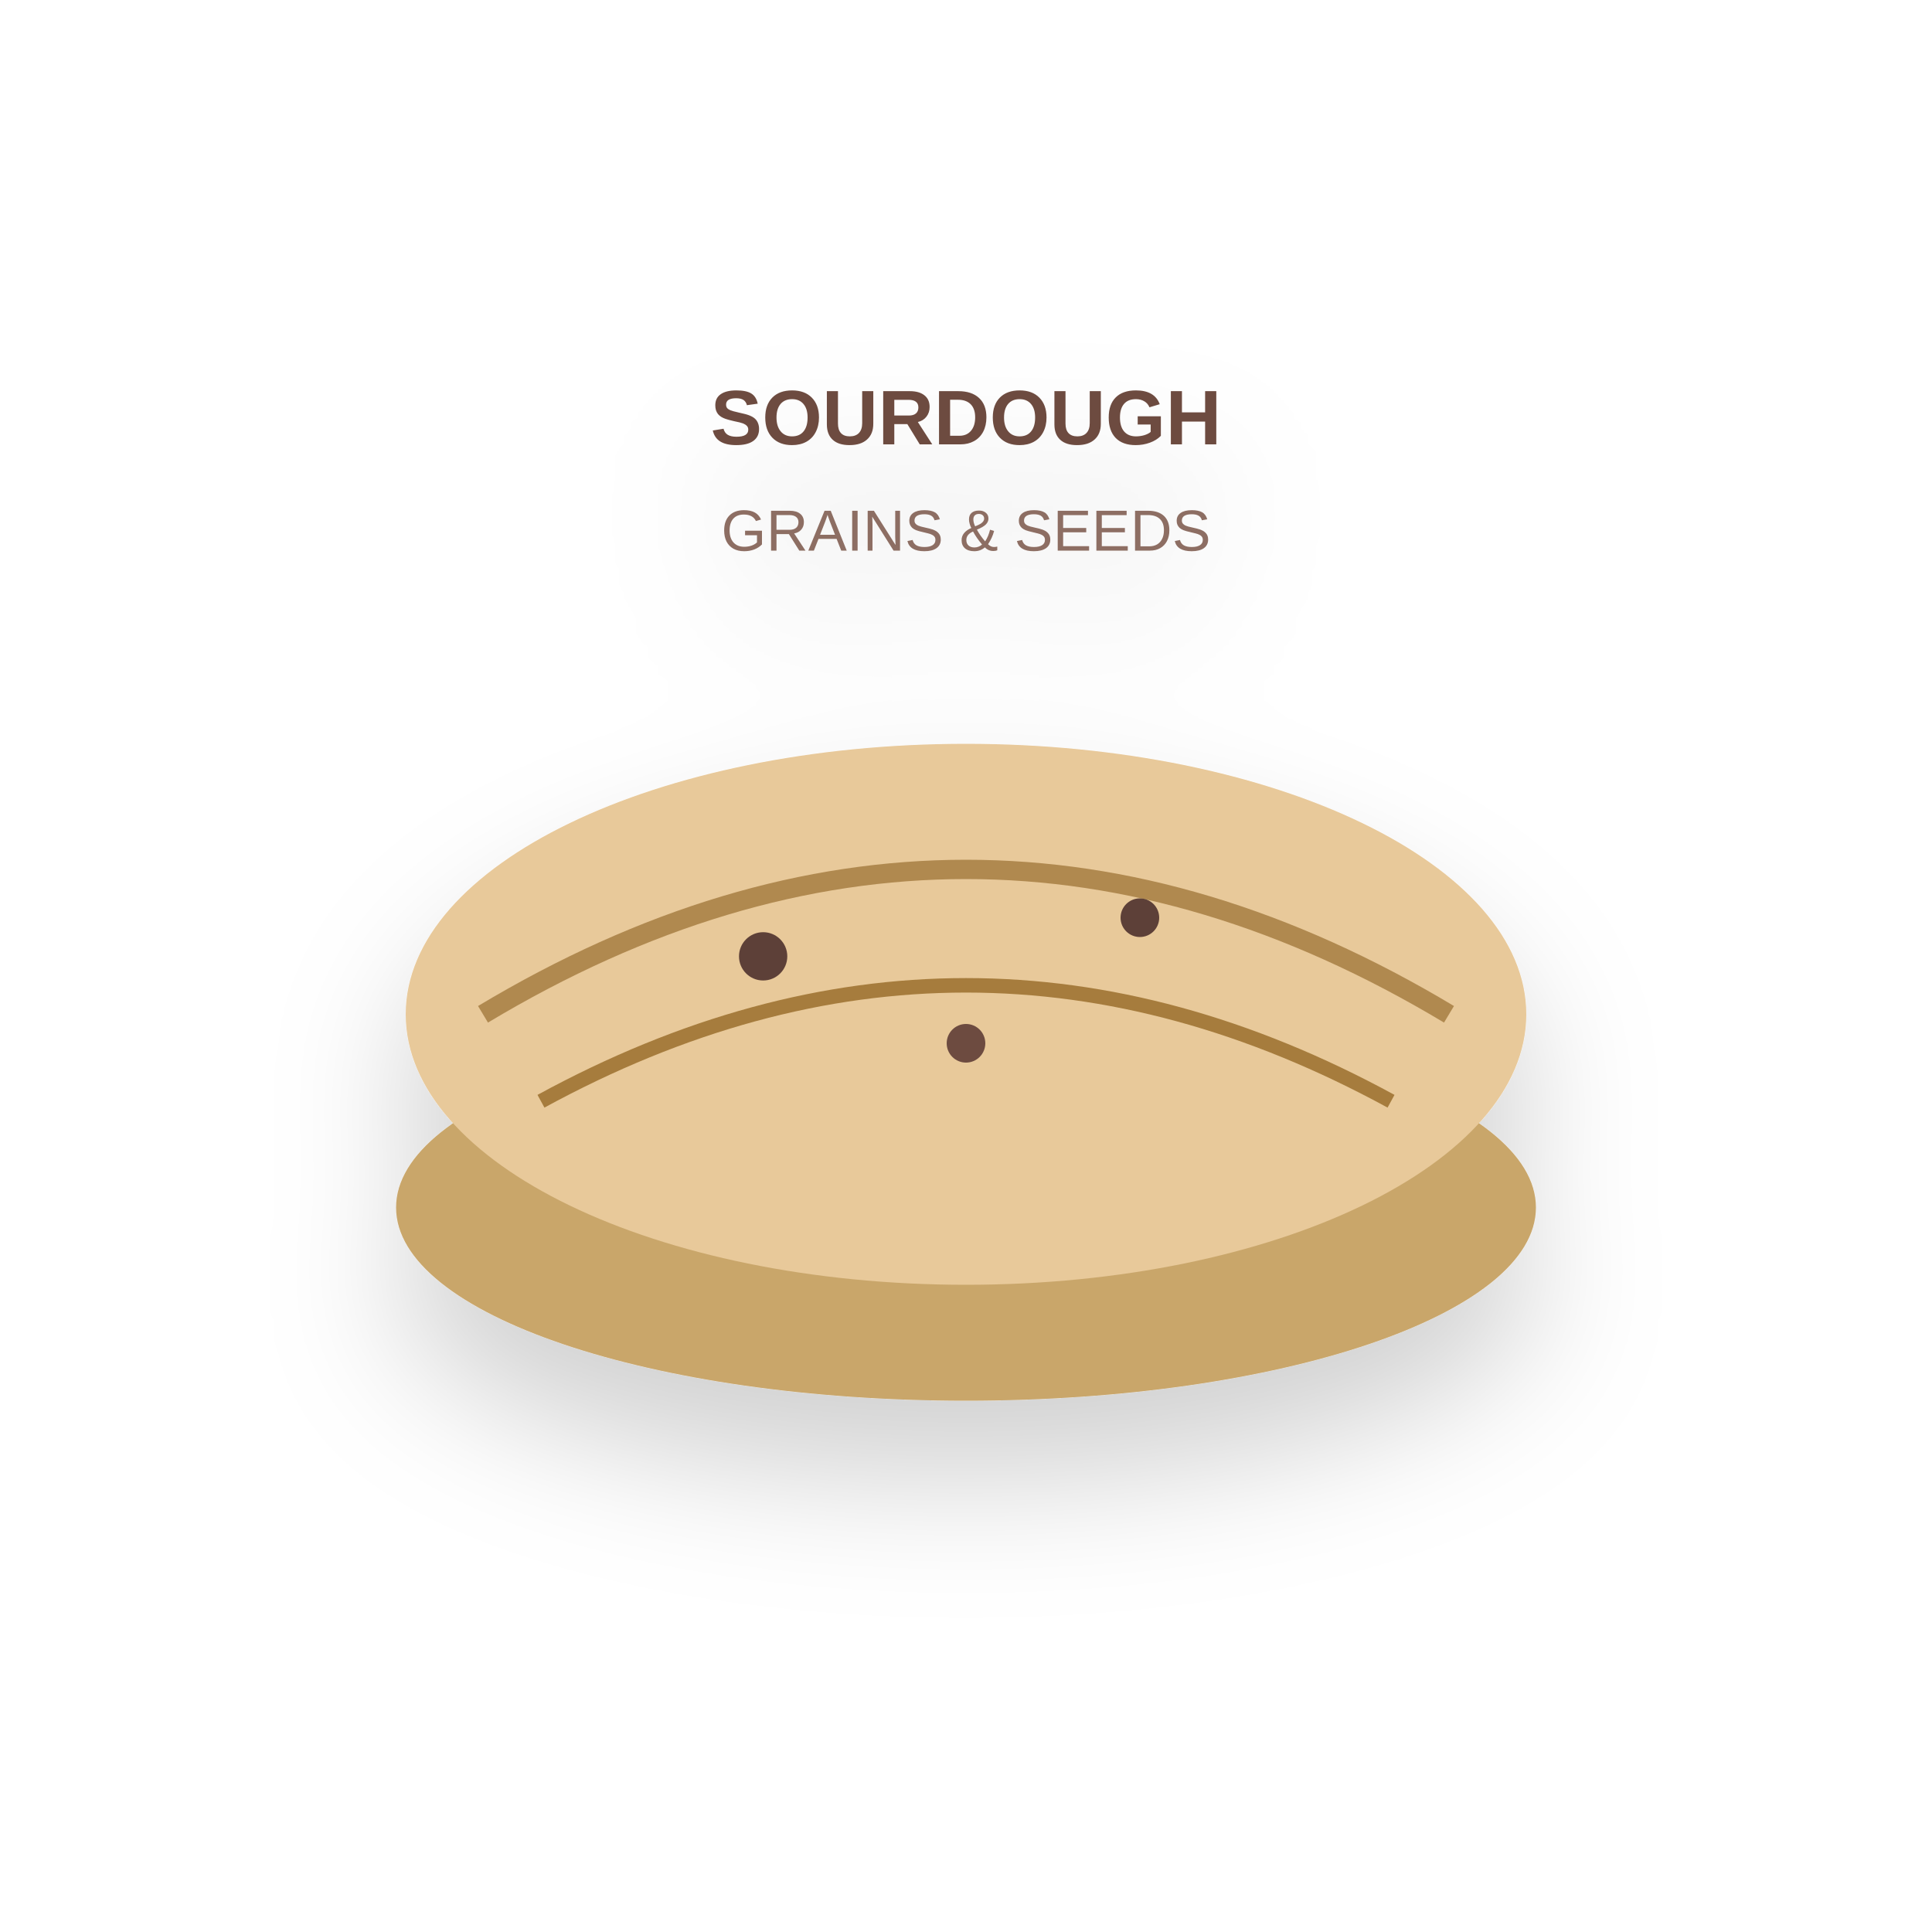
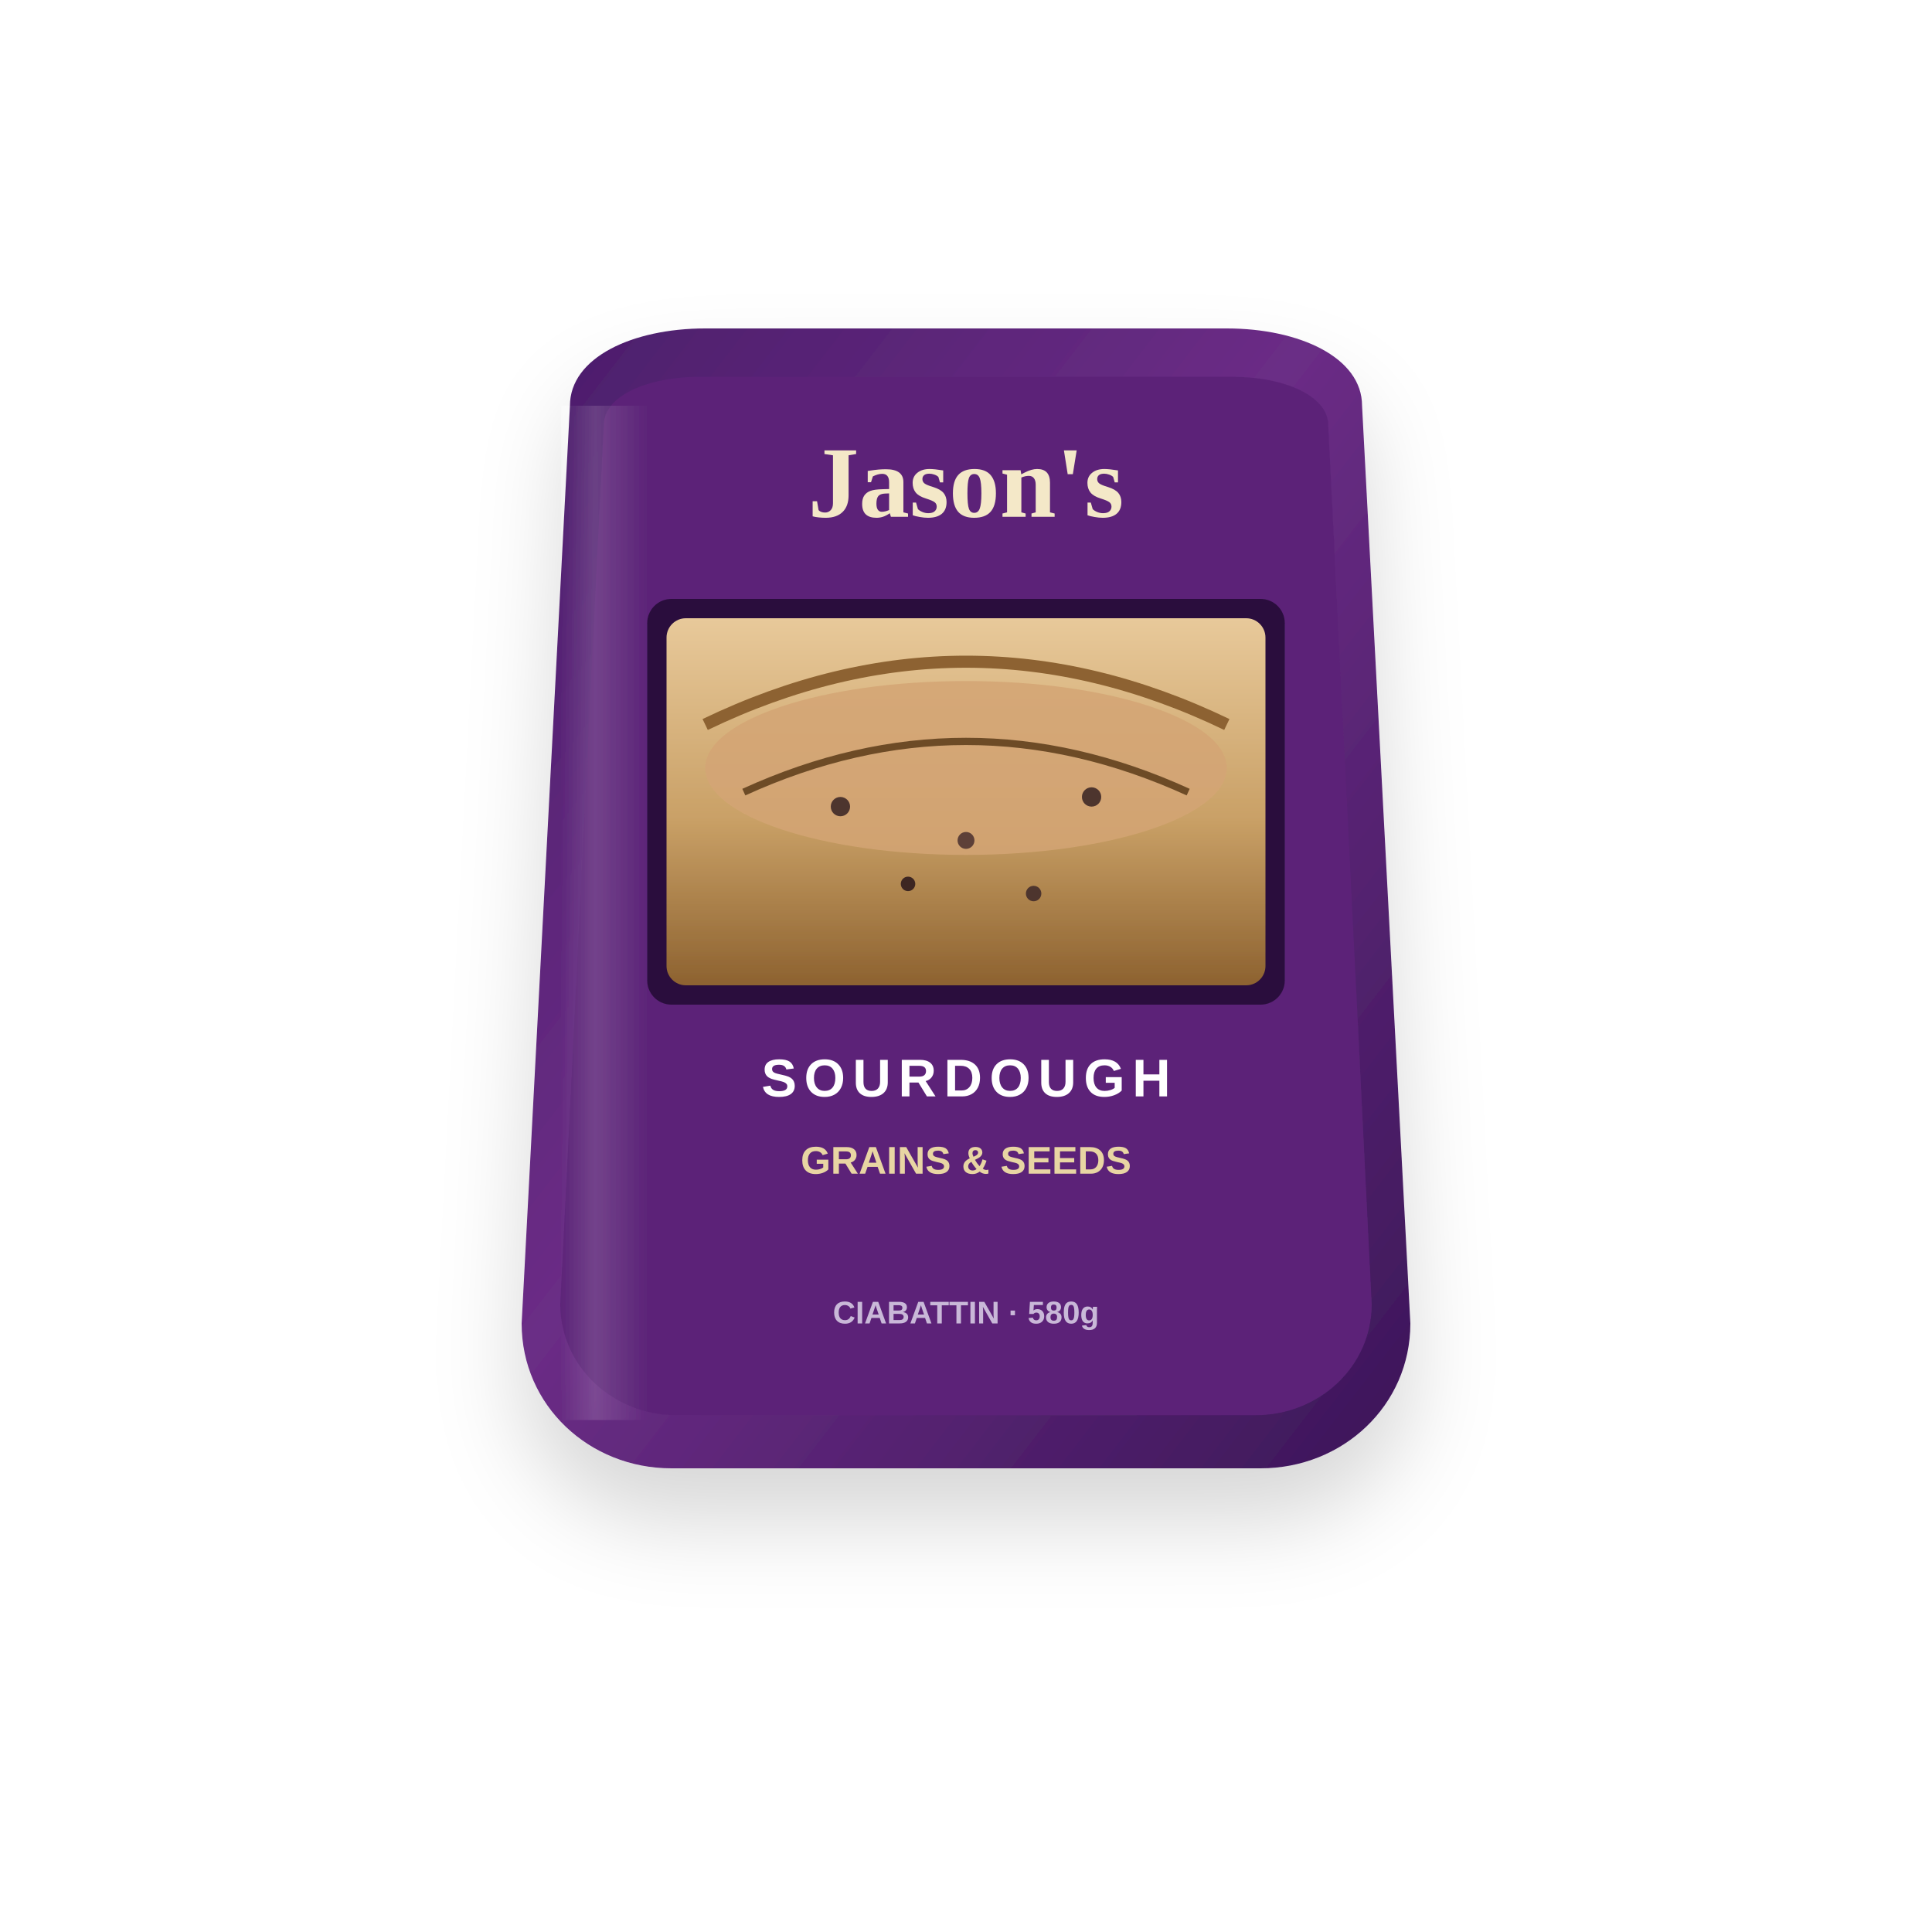
- <svg xmlns="http://www.w3.org/2000/svg" viewBox="0 0 400 400" width="400" height="400">
-   <rect width="400" height="400" fill="#ffffff" />
+ <svg xmlns="http://www.w3.org/2000/svg" viewBox="0 0 800 800" width="800" height="800">
+   <rect width="800" height="800" fill="#ffffff" />
  <defs>
-     <filter id="pack" x="-25%" y="-15%" width="150%" height="150%">
-       <feDropShadow dx="0" dy="16" stdDeviation="14" flood-color="#1a1a1a" flood-opacity="0.18" />
+     <filter id="floor" x="-30%" y="-20%" width="160%" height="160%">
+       <feDropShadow dx="0" dy="22" stdDeviation="18" flood-color="#1a1a1a" flood-opacity="0.16" />
    </filter>
+     <linearGradient id="purpleBag" x1="0" y1="0" x2="1" y2="1">
+       <stop offset="0" stop-color="#4a1d6a" />
+       <stop offset="0.45" stop-color="#6b2d86" />
+       <stop offset="1" stop-color="#3b1658" />
+     </linearGradient>
+     <linearGradient id="loaf" x1="0" y1="0" x2="0" y2="1">
+       <stop offset="0" stop-color="#e8c99a" />
+       <stop offset="0.55" stop-color="#c9a066" />
+       <stop offset="1" stop-color="#8d6230" />
+     </linearGradient>
+     <linearGradient id="sleeve" x1="0" y1="0" x2="0" y2="1">
+       <stop offset="0" stop-color="#3a3a3a" />
+       <stop offset="0.5" stop-color="#1c1c1c" />
+       <stop offset="1" stop-color="#111111" />
+     </linearGradient>
+     <linearGradient id="quilt" x1="0" y1="0" x2="1" y2="1">
+       <stop offset="0" stop-color="#3d3d3d" />
+       <stop offset="1" stop-color="#1a1a1a" />
+     </linearGradient>
+     <pattern id="stitch" width="28" height="28" patternUnits="userSpaceOnUse">
+       <path d="M0 28 L28 0" stroke="#5a5a5a" stroke-width="0.7" />
+       <path d="M14 28 L28 14" stroke="#4a4a4a" stroke-width="0.5" />
+     </pattern>
    <linearGradient id="shine" x1="0" y1="0" x2="1" y2="0">
      <stop offset="0" stop-color="#fff" stop-opacity="0" />
-       <stop offset="0.45" stop-color="#fff" stop-opacity="0.22" />
+       <stop offset="0.4" stop-color="#fff" stop-opacity="0.14" />
      <stop offset="1" stop-color="#fff" stop-opacity="0" />
    </linearGradient>
  </defs>
-   <g filter="url(#pack)">
-     <ellipse cx="200" cy="250" rx="118" ry="40" fill="#c9a66b" />
-     <ellipse cx="200" cy="210" rx="116" ry="56" fill="#e8c99a" />
-     <path d="M100 210 Q200 150 300 210" fill="none" stroke="#b08950" stroke-width="4" />
-     <path d="M112 228 Q200 180 288 228" fill="none" stroke="#a67c3d" stroke-width="3" />
-     <circle cx="158" cy="198" r="5" fill="#5d4037" />
-     <circle cx="236" cy="190" r="4" fill="#5d4037" />
-     <circle cx="200" cy="216" r="4" fill="#6d4c41" />
-     <text x="200" y="92" text-anchor="middle" fill="#6d4c41" font-family="Arial" font-size="16" font-weight="700">SOURDOUGH</text>
-     <text x="200" y="114" text-anchor="middle" fill="#8d6e63" font-family="Arial" font-size="12">GRAINS &amp; SEEDS</text>
+   <g filter="url(#floor)">
+     <path d="M236 168 C236 148 262 136 292 136 L508 136 C538 136 564 148 564 168 L584 548 C584 582 556 608 522 608 L278 608 C244 608 216 582 216 548 Z" fill="url(#purpleBag)" />
+     <path d="M250 176 C250 164 268 156 290 156 L510 156 C532 156 550 164 550 176 L568 540 C568 566 546 586 520 586 L280 586 C254 586 232 566 232 540 Z" fill="#5c2478" />
+     <rect x="268" y="248" width="264" height="168" rx="10" fill="#2a0f3d" />
+     <rect x="276" y="256" width="248" height="152" rx="8" fill="url(#loaf)" />
+     <ellipse cx="400" cy="318" rx="108" ry="36" fill="#d4a574" opacity=".85" />
+     <path d="M292 300 Q400 248 508 300" fill="none" stroke="#8d6230" stroke-width="5" />
+     <path d="M308 328 Q400 286 492 328" fill="none" stroke="#6d4c28" stroke-width="3" />
+     <circle cx="348" cy="334" r="4" fill="#4e342e" />
+     <circle cx="400" cy="348" r="3.5" fill="#5d4037" />
+     <circle cx="452" cy="330" r="4" fill="#4e342e" />
+     <circle cx="376" cy="366" r="3" fill="#3e2723" />
+     <circle cx="428" cy="370" r="3.2" fill="#4e342e" />
+     <text x="400" y="214" text-anchor="middle" fill="#f4e8c8" font-family="Georgia, Times New Roman, serif" font-size="42" font-weight="700">Jason's</text>
+     <text x="400" y="454" text-anchor="middle" fill="#ffffff" font-family="Arial, Helvetica, sans-serif" font-size="22" font-weight="800" letter-spacing="3">SOURDOUGH</text>
+     <text x="400" y="486" text-anchor="middle" fill="#e8d5a3" font-family="Arial, Helvetica, sans-serif" font-size="16" font-weight="700">GRAINS &amp; SEEDS</text>
+     <text x="400" y="548" text-anchor="middle" fill="#c9b8d8" font-family="Arial, Helvetica, sans-serif" font-size="13" font-weight="700">CIABATTIN · 580g</text>
+     <rect x="232" y="168" width="36" height="420" fill="url(#shine)" />
  </g>
</svg>
